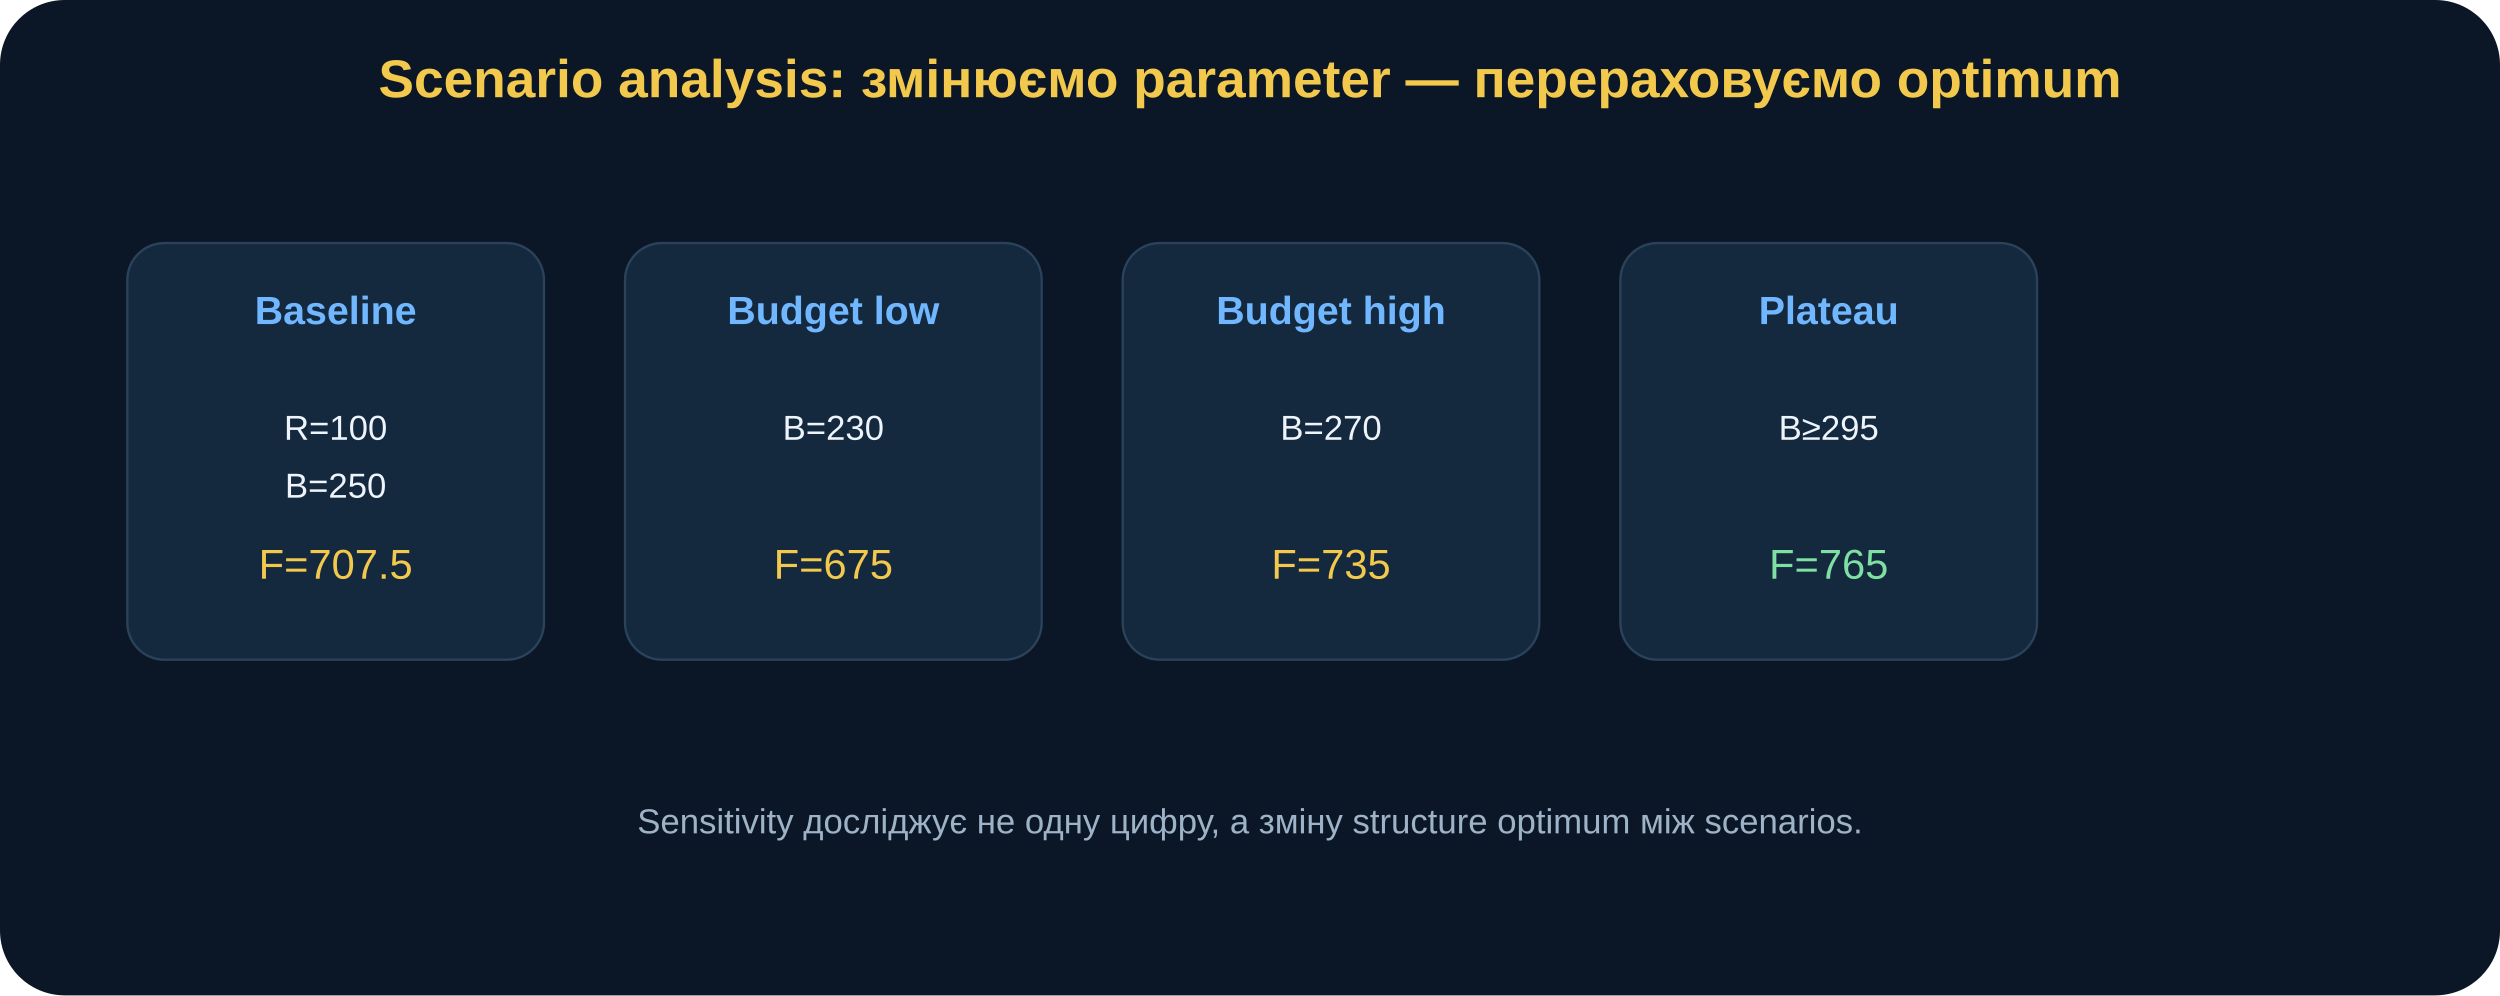
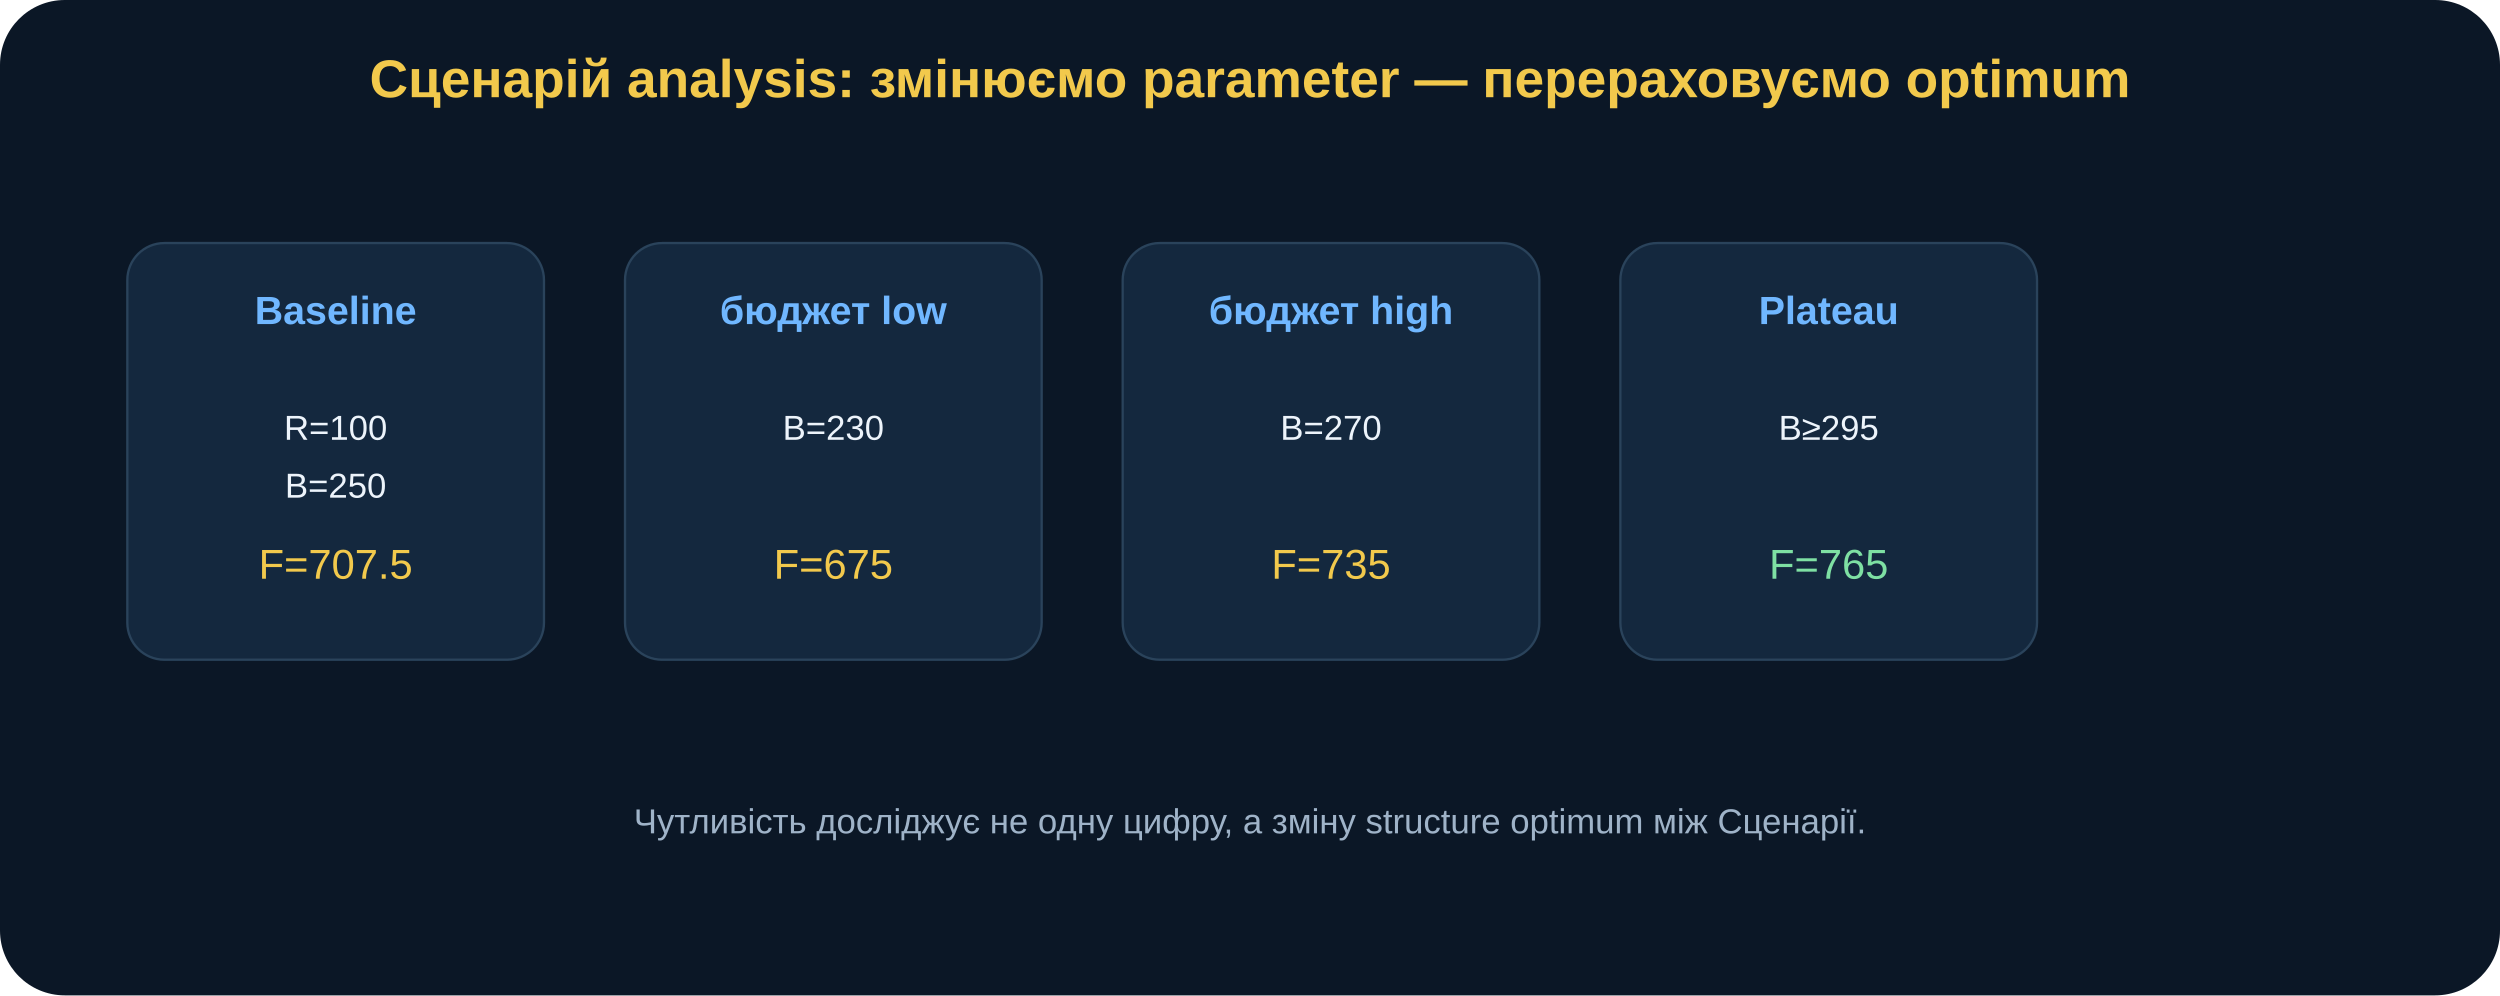
<svg xmlns="http://www.w3.org/2000/svg" viewBox="0 0 1080 430">
  <rect width="1080" height="430" rx="28" fill="#0b1726" />
  <g font-family="Arial,sans-serif">
-     <text x="540" y="42" text-anchor="middle" fill="#f2c94c" font-size="23" font-weight="700">Scenario analysis: змінюємо parameter — перераховуємо optimum</text>
+     <text x="540" y="42" text-anchor="middle" fill="#f2c94c" font-size="23" font-weight="700">Сценарій analysis: змінюємо parameter — перераховуємо optimum</text>
    <g fill="#14283e" stroke="#2a435b">
      <rect x="55" y="105" width="180" height="180" rx="16" />
      <rect x="270" y="105" width="180" height="180" rx="16" />
      <rect x="485" y="105" width="180" height="180" rx="16" />
      <rect x="700" y="105" width="180" height="180" rx="16" />
    </g>
    <g text-anchor="middle">
      <text x="145" y="140" fill="#70b7ff" font-size="17" font-weight="700">Baseline</text>
      <text x="145" y="190" fill="#edf4fb" font-size="15">R=100</text>
      <text x="145" y="215" fill="#edf4fb" font-size="15">B=250</text>
      <text x="145" y="250" fill="#f2c94c" font-size="18">F=707.5</text>
-       <text x="360" y="140" fill="#70b7ff" font-size="17" font-weight="700">Budget low</text>
+       <text x="360" y="140" fill="#70b7ff" font-size="17" font-weight="700">бюджет low</text>
      <text x="360" y="190" fill="#edf4fb" font-size="15">B=230</text>
      <text x="360" y="250" fill="#f2c94c" font-size="18">F=675</text>
-       <text x="575" y="140" fill="#70b7ff" font-size="17" font-weight="700">Budget high</text>
+       <text x="575" y="140" fill="#70b7ff" font-size="17" font-weight="700">бюджет high</text>
      <text x="575" y="190" fill="#edf4fb" font-size="15">B=270</text>
      <text x="575" y="250" fill="#f2c94c" font-size="18">F=735</text>
      <text x="790" y="140" fill="#70b7ff" font-size="17" font-weight="700">Plateau</text>
      <text x="790" y="190" fill="#edf4fb" font-size="15">B≥295</text>
      <text x="790" y="250" fill="#7ee0a3" font-size="18">F=765</text>
    </g>
-     <text x="540" y="360" text-anchor="middle" fill="#9fb3c8" font-size="15">Sensitivity досліджує не одну цифру, а зміну structure optimum між scenarios.</text>
+     <text x="540" y="360" text-anchor="middle" fill="#9fb3c8" font-size="15">Чутливість досліджує не одну цифру, а зміну structure optimum між Сценарії.</text>
  </g>
</svg>
